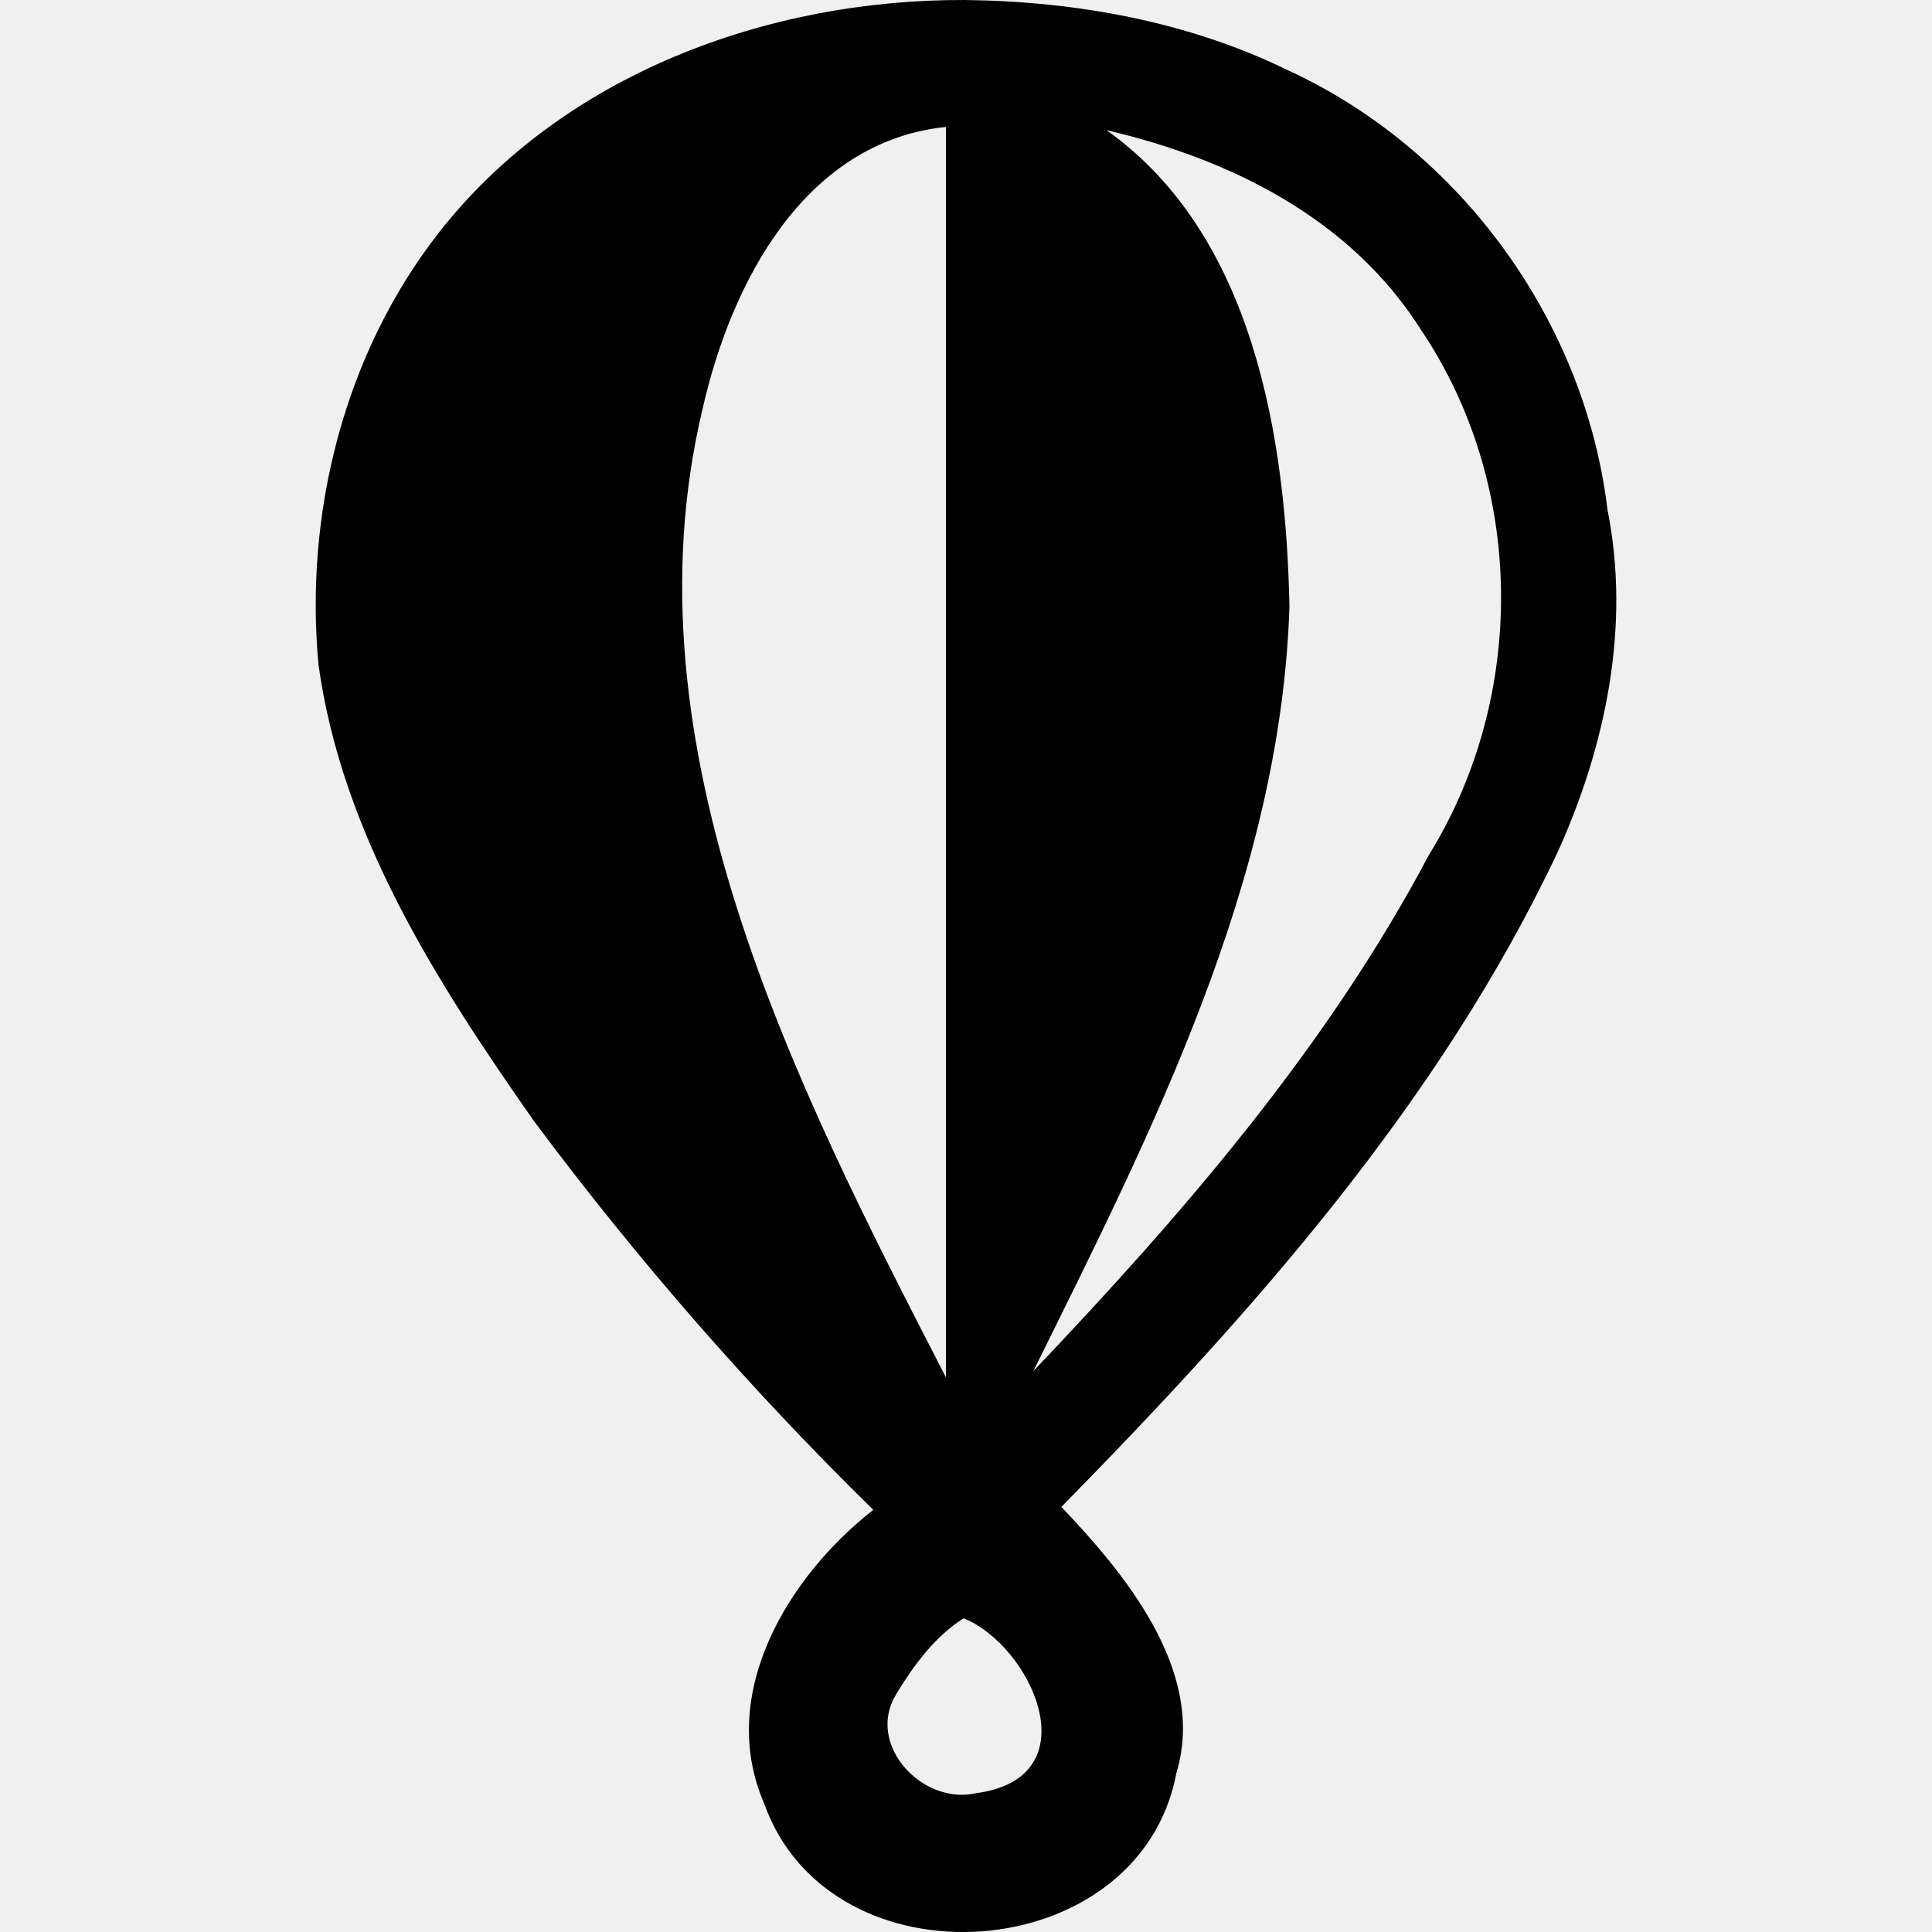
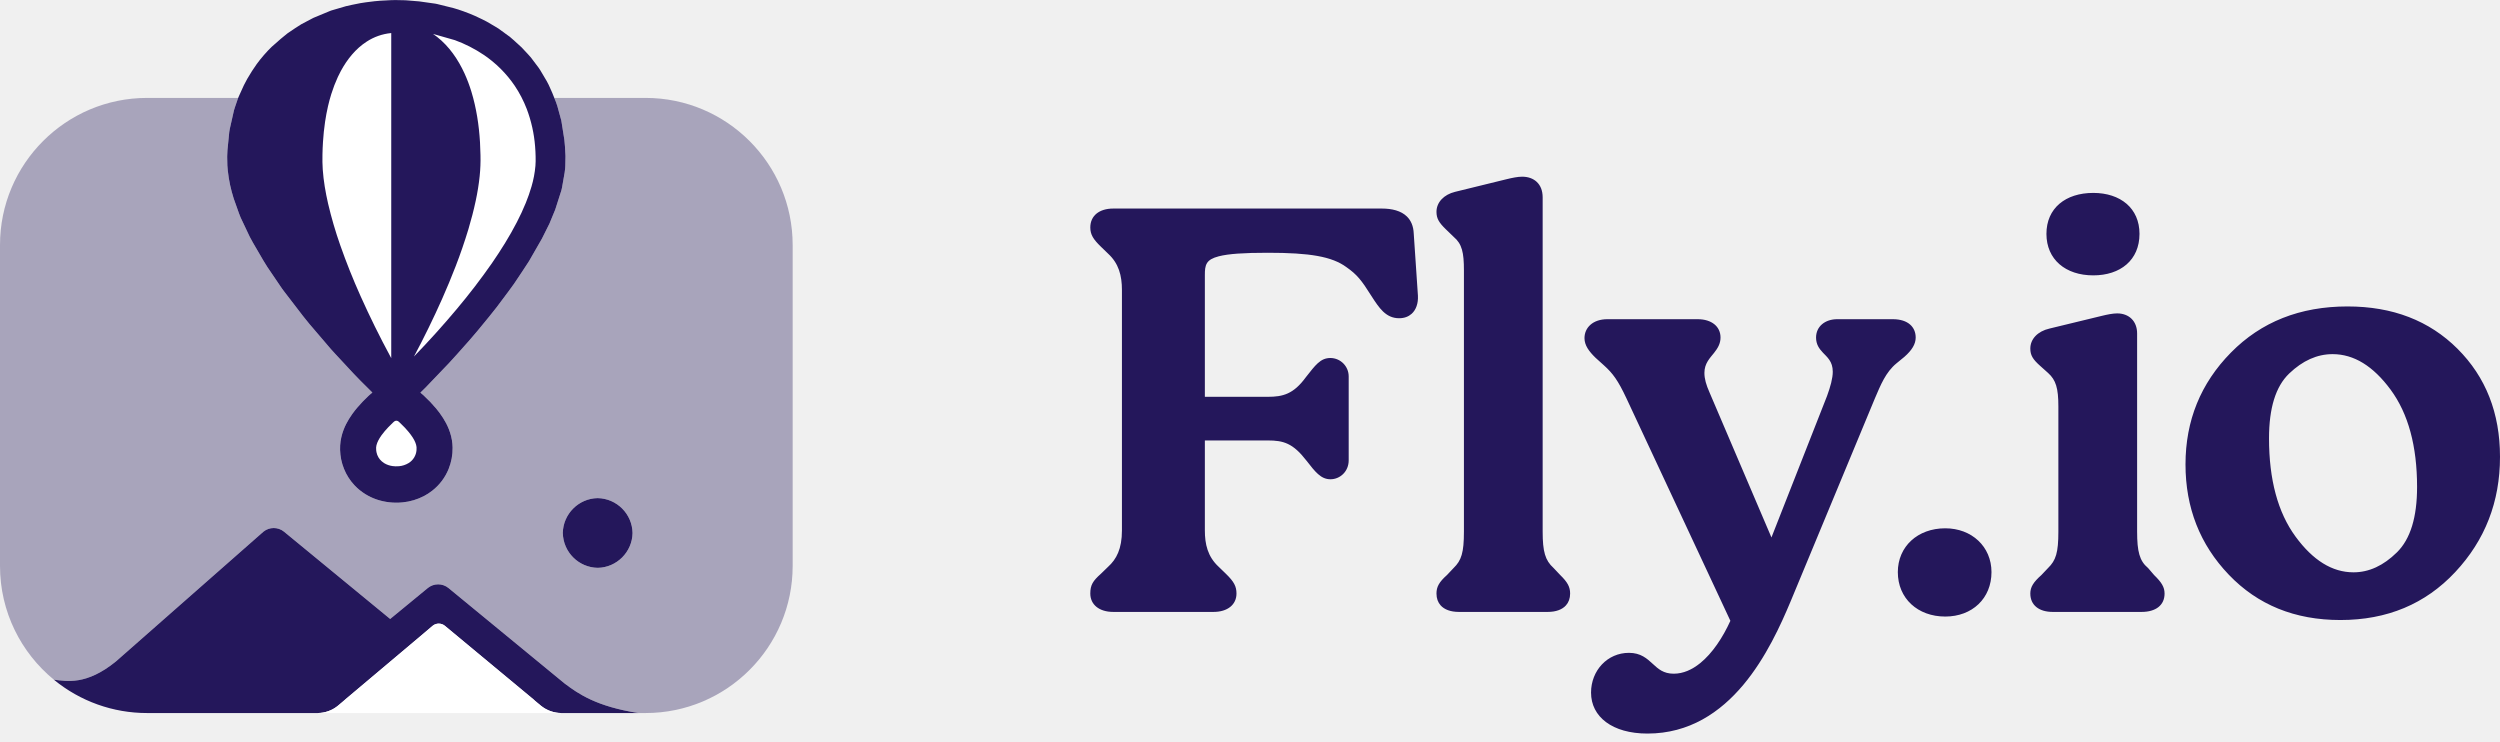
- <svg xmlns="http://www.w3.org/2000/svg" role="img" viewBox="0 0 24 24">
-   <path d="M11.987 0c-2.45-.01-5.002.925-6.541 2.897-1.17 1.502-1.664 3.474-1.49 5.356.29 2.112 1.476 3.96 2.676 5.672a41.5 41.5 0 0 0 4.216 4.831c-1.063.832-1.943 2.286-1.357 3.644.821 2.32 4.665 2.05 5.122-.372.39-1.288-.694-2.533-1.428-3.309 2.388-2.431 4.706-5.036 6.17-8.145.595-1.32.902-2.802.614-4.24-.28-2.341-1.823-4.473-3.967-5.46C14.76.266 13.364.016 11.987 0m-.236 1.577v15.534C9.881 13.483 7.724 9.266 8.73 5.069c.35-1.539 1.253-3.309 3.02-3.492m1.996.04c1.534.357 3.031 1.096 3.906 2.48 1.3 1.93 1.318 4.55.1 6.521-1.268 2.395-3.06 4.463-4.916 6.415 1.472-2.974 3.074-6.106 3.182-9.5-.043-2.08-.438-4.612-2.272-5.916M11.97 20.103c.848.342 1.597 1.983.153 2.173-.664.15-1.367-.599-.995-1.222.213-.355.488-.73.842-.95" />
+ <svg xmlns="http://www.w3.org/2000/svg" viewBox="0 0 300 89" fill-rule="evenodd" clip-rule="evenodd" stroke-linejoin="round" stroke-miterlimit="2">
+   <path d="M66.515 11.749h10.953c9.742 0 17.651 7.91 17.651 17.652v38.513c0 9.742-7.909 17.651-17.651 17.651h-.863c-5.014-.784-7.189-2.288-8.869-3.559L53.811 70.557a1.965 1.965 0 00-2.466 0l-4.524 3.72L34.08 63.8a1.964 1.964 0 00-2.465 0L13.914 79.372c-3.562 2.897-5.919 2.362-7.447 2.194C2.52 78.327 0 73.412 0 67.914V29.401c0-9.742 7.909-17.652 17.653-17.652h10.928l-.02.044-.368 1.074-.115.369-.496 2.2-.068.386-.218 2.203-.029.605-.004.212.021 1.01.049.592.123.927.157.834.185.768.241.832.626 1.761.206.528 1.089 2.301.384.707 1.26 2.162.482.779 1.757 2.589.254.342 2.287 2.977.739.916 2.611 3.053.537.587 2.152 2.316.853.883 1.409 1.4-.283.236-.176.159c-.478.446-.933.919-1.358 1.418-.204.241-.399.489-.584.746a9.577 9.577 0 00-.754 1.232 7.453 7.453 0 00-.302.685 6.319 6.319 0 00-.409 1.861l-.008.55c.02.776.178 1.542.467 2.263.292.73.719 1.399 1.258 1.973.391.417.837.78 1.326 1.079.416.255.86.465 1.321.625a7.4 7.4 0 003.119.354h.006a7.029 7.029 0 002.571-.763c.346-.183.675-.395.983-.636a6.304 6.304 0 001.981-2.635 6.566 6.566 0 00.469-2.546l-.025-.455a6.414 6.414 0 00-.427-1.753 7.136 7.136 0 00-.33-.716 9.74 9.74 0 00-.776-1.229 12.31 12.31 0 00-.41-.525 16.713 16.713 0 00-1.516-1.587l-.381-.325.646-.637 2.773-2.896.959-1.054 1.491-1.677.97-1.134 1.383-1.685.937-1.177 1.375-1.838.694-.952.984-1.472.821-1.255 1.545-2.691.884-1.766.026-.054.676-1.638a.56.56 0 00.023-.065l.729-2.273.077-.332.316-1.809.061-.49.019-.3.022-1.133-.006-.211-.058-1.015-.072-.788-.359-2.272c-.006-.03-.011-.06-.021-.09l-.461-1.68-.159-.467-.207-.517zm5.207 48.027c-2.283.033-4.151 1.901-4.183 4.183a4.264 4.264 0 004.183 4.181c2.281-.033 4.148-1.9 4.183-4.181a4.264 4.264 0 00-4.183-4.183z" fill="#24175b" fill-opacity=".35" />
+   <path d="M207.646 74.498l-12.457-26.666c-1.04-2.222-1.66-3.034-2.701-3.976l-1.012-.913c-.808-.783-1.338-1.508-1.338-2.369 0-1.233.976-2.271 2.755-2.271h10.815c1.697 0 2.755.883 2.755 2.201 0 .736-.338 1.288-.766 1.829-.507.643-1.168 1.269-1.168 2.412 0 .716.209 1.43.611 2.342l7.434 17.408 6.668-16.97c.41-1.129.69-2.123.69-2.919 0-1.239-.673-1.744-1.192-2.298-.452-.481-.813-.989-.813-1.804 0-1.331 1.083-2.201 2.541-2.201h6.66c1.867 0 2.755.966 2.755 2.201 0 .79-.455 1.523-1.351 2.313l-.942.774c-1.312 1.072-1.919 2.622-2.608 4.226l-10.099 24.329c-1.193 2.844-2.97 6.793-5.683 10.033-2.757 3.29-6.474 5.849-11.508 5.849-4.215 0-6.767-2.013-6.767-4.913 0-2.657 1.965-4.774 4.547-4.774 1.414 0 2.149.668 2.895 1.355.617.566 1.243 1.148 2.477 1.148 1.144 0 2.21-.484 3.177-1.266 1.476-1.194 2.712-3.073 3.625-5.08zM41.294 84.062l-.738.621a3.875 3.875 0 01-2.423.882h-20.48a17.58 17.58 0 01-11.186-3.999c1.528.168 3.885.703 7.447-2.194L31.615 63.8a1.964 1.964 0 012.465 0l12.741 10.477 4.524-3.72a1.965 1.965 0 012.466 0l13.925 11.449c1.68 1.271 3.855 2.775 8.869 3.559h-9.264a3.942 3.942 0 01-2.274-.757l-.162-.125-.688-.572a1.434 1.434 0 00-.182-.184c-.779-.653-10.645-8.826-10.645-8.826a1.158 1.158 0 00-1.484.003s.024.029-10.473 8.823a1.37 1.37 0 00-.139.135zm239.55-9.659c5.607 0 10.201-1.921 13.784-5.755C298.209 64.82 300 60.212 300 54.824c0-5.259-1.702-9.58-5.093-12.966-3.391-3.385-7.79-5.085-13.204-5.085-5.701 0-10.363 1.851-13.994 5.539-3.632 3.691-5.449 8.162-5.449 13.415 0 5.205 1.734 9.618 5.195 13.237 3.464 3.622 7.925 5.439 13.389 5.439zm-47.413-.417c3.242 0 5.547-2.183 5.547-5.33 0-3.073-2.381-5.26-5.547-5.26-3.318 0-5.692 2.191-5.692 5.26 0 3.144 2.376 5.33 5.692 5.33zm11.544-4.988l.79-.834c.938-.912 1.24-1.833 1.24-4.373V48.776c0-2.196-.298-3.176-1.23-4.015l-.928-.832c-.91-.803-1.209-1.302-1.209-2.104 0-1.14.884-2.075 2.306-2.399l6.303-1.53c.603-.146 1.283-.288 1.81-.288.725 0 1.319.238 1.735.652.417.415.662 1.011.662 1.758v23.773c0 2.397.291 3.512 1.292 4.354a.478.478 0 01.045.045l.705.821c.885.861 1.252 1.432 1.252 2.217 0 1.401-1.056 2.202-2.754 2.202h-10.672c-1.618 0-2.684-.796-2.684-2.202 0-.789.368-1.365 1.337-2.23zm-71.334.001l.789-.835c.939-.912 1.241-1.833 1.241-4.373v-31.35c0-2.126-.225-3.17-1.22-4.008l-.953-.922c-.821-.798-1.121-1.293-1.121-2.091 0-1.142.888-2.073 2.232-2.399l6.231-1.529c.604-.146 1.283-.289 1.811-.289.72 0 1.329.217 1.764.628.436.413.704 1.026.704 1.852v40.108c0 2.403.299 3.454 1.304 4.363l.804.851c.891.867 1.188 1.434 1.188 2.223 0 .582-.178 1.051-.494 1.409-.446.504-1.193.793-2.19.793H175.06c-.996 0-1.744-.289-2.191-.793-.315-.358-.492-.827-.492-1.409 0-.79.293-1.362 1.264-2.229zm-29.058-16.145v10.798c0 1.627.322 3.129 1.662 4.366l.867.841c.971.942 1.266 1.506 1.266 2.369 0 1.319-1.057 2.202-2.755 2.202h-12.032c-1.698 0-2.755-.883-2.755-2.202 0-1.024.301-1.509 1.271-2.374l.864-.839c1.005-.91 1.661-2.151 1.661-4.363V34.805c0-1.758-.389-3.196-1.662-4.367l-.868-.841c-.892-.866-1.266-1.435-1.266-2.3 0-1.398 1.061-2.271 2.755-2.271h32.23c1.231 0 2.314.274 3.005.952.481.472.788 1.137.823 2.06l.502 7.44c.05.93-.225 1.706-.761 2.184-.37.329-.867.526-1.493.526-.789 0-1.394-.298-1.934-.812-.485-.462-.917-1.111-1.405-1.875-1.177-1.881-1.725-2.558-2.98-3.438-1.746-1.288-4.407-1.731-9.437-1.731-2.903 0-4.735.127-5.889.424-.746.193-1.177.443-1.407.81-.237.376-.262.851-.262 1.431v14.62h7.558c1.808 0 3.08-.327 4.554-2.341l.008-.012c.591-.752 1.019-1.306 1.426-1.673.473-.429.929-.632 1.532-.632a2.212 2.212 0 012.182 2.203v10.079c0 1.35-1.052 2.271-2.182 2.271-.562 0-1.018-.2-1.493-.62-.409-.359-.838-.898-1.394-1.617-1.613-2.088-2.752-2.421-4.633-2.421h-7.558zm127.7-.255c0-3.616.788-6.215 2.42-7.778 1.613-1.543 3.346-2.324 5.209-2.324 2.563 0 4.873 1.435 6.956 4.255 2.128 2.884 3.181 6.781 3.181 11.686 0 3.62-.79 6.243-2.425 7.851-1.611 1.586-3.343 2.39-5.205 2.39-2.563 0-4.871-1.446-6.955-4.288-2.129-2.908-3.181-6.841-3.181-11.792zM71.722 59.776c-2.283.033-4.151 1.901-4.183 4.183a4.264 4.264 0 004.183 4.181c2.281-.033 4.148-1.9 4.183-4.181a4.264 4.264 0 00-4.183-4.183zm-27.037-12.67l-1.409-1.4-.853-.883-2.152-2.316-.537-.587-2.611-3.053-.739-.916-2.287-2.977-.254-.342-1.757-2.589-.482-.779-1.26-2.162-.384-.707-1.089-2.301-.206-.528-.626-1.761-.241-.832-.185-.768-.157-.834-.123-.927-.049-.592-.021-1.01.004-.212.029-.605.218-2.203.068-.386.496-2.2.115-.369.368-1.074.119-.278.586-1.288.406-.767.567-.934.564-.832.402-.528.464-.558.509-.561.437-.439 1.064-.936.777-.636a.804.804 0 01.058-.044l.92-.622.731-.466 1.388-.731c.021-.013.045-.023.067-.034l1.968-.817.182-.068 1.75-.512.739-.166.998-.2.663-.101 1.016-.126.693-.062 1.375-.073.539-.005 1.021.021.265.015 1.478.122 1.956.276.226.048 1.932.48.568.17.63.217.768.291.607.257.892.421.562.288 1.01.594.377.231 1.377 1.006.395.343.961.875.047.047.815.874.28.316.956 1.27.195.303.759 1.281.228.44.427.955.447 1.116.159.467.461 1.68c.009.03.016.06.021.09l.359 2.272.072.788.058 1.015.006.211-.022 1.133-.019.3-.061.49-.316 1.809-.077.332-.729 2.273a.56.56 0 01-.023.065l-.676 1.638-.026.054-.884 1.766-1.545 2.691-.821 1.255-.984 1.472-.694.952-1.375 1.838-.937 1.177-1.383 1.685-.97 1.134-1.491 1.677-.959 1.054-2.773 2.896-.646.637.381.325a16.84 16.84 0 011.516 1.587c.141.171.278.346.41.525.289.39.548.8.776 1.229.123.231.233.471.33.716.222.56.371 1.154.427 1.753l.025.455a6.566 6.566 0 01-.469 2.546 6.304 6.304 0 01-1.981 2.635 6.603 6.603 0 01-.983.636c-.8.417-1.673.676-2.571.763h-.006a7.4 7.4 0 01-3.119-.354 6.792 6.792 0 01-1.321-.625 6.433 6.433 0 01-1.326-1.079 6.302 6.302 0 01-1.258-1.973 6.534 6.534 0 01-.467-2.263l.008-.55a6.319 6.319 0 01.409-1.861c.089-.234.19-.462.302-.685a9.69 9.69 0 01.754-1.232c.184-.256.38-.505.584-.746.425-.499.88-.972 1.358-1.418l.176-.159.283-.236zm206.508-14.062c3.249 0 5.547-1.829 5.547-4.983 0-3.079-2.296-4.912-5.547-4.912-3.327 0-5.621 1.834-5.621 4.912s2.295 4.983 5.621 4.983z" fill="#24175b" />
+   <path d="M40.556 84.683l11.35-9.579a1.158 1.158 0 011.484-.003l11.515 9.582c.7.569 1.575.881 2.478.882H38.092c.899 0 1.77-.311 2.464-.882zm7.064-34.195l.112.033c.036.017.066.043.098.065l.093.082c.229.211.452.432.666.659.151.161.298.327.439.498.18.217.348.444.501.68.066.105.127.21.185.32.05.095.095.194.134.293a1.9 1.9 0 01.138.544l-.003.35c-.047.64-.4 1.22-.947 1.555-.35.212-.744.342-1.151.379l-.432.013-.365-.032a2.785 2.785 0 01-.502-.122 2.446 2.446 0 01-.475-.222l-.285-.209a1.957 1.957 0 01-.649-1.112 2.781 2.781 0 01-.033-.22l-.011-.334c.006-.09.02-.18.04-.269.049-.194.121-.383.212-.563.116-.225.25-.442.398-.647.247-.334.514-.652.801-.952.184-.194.373-.383.57-.565l.14-.126c.097-.065.098-.065.209-.098h.117zm-.717-46.517l.046-.004v39.007l-.098-.179a109.133 109.133 0 01-3.583-7.262 77.884 77.884 0 01-2.432-6.088 48 48 0 01-1.465-5.013c-.309-1.348-.545-2.715-.642-4.096a19.717 19.717 0 01-.034-1.77c.009-.514.03-1.027.063-1.541.051-.807.133-1.612.251-2.412.094-.629.21-1.256.353-1.875.114-.493.246-.982.397-1.463.217-.695.478-1.374.782-2.036.111-.239.23-.476.355-.709.753-1.395 1.775-2.68 3.113-3.54a6.513 6.513 0 012.894-1.019zm5.059.098l2.624.749a16.025 16.025 0 013.46 1.763 13.862 13.862 0 013.721 3.712 14.056 14.056 0 011.442 2.778 16.308 16.308 0 011.003 4.499c.035.403.054.807.062 1.212.01.375.007.752-.023 1.127-.074.84-.232 1.67-.471 2.479-.193.662-.42 1.313-.68 1.951a28.31 28.31 0 01-1.08 2.332c-.875 1.689-1.882 3.306-2.959 4.868a75.697 75.697 0 01-4.267 5.568 105.362 105.362 0 01-5.118 5.674 108.923 108.923 0 003.369-6.894 85.38 85.38 0 001.638-3.947 62.424 62.424 0 001.526-4.438c.336-1.123.632-2.257.877-3.404.209-.983.374-1.977.476-2.977.086-.834.117-1.673.096-2.51a35.718 35.718 0 00-.057-1.535c-.123-2.057-.435-4.108-1.035-6.081a17.87 17.87 0 00-.828-2.192c-.768-1.673-1.839-3.237-3.29-4.378l-.486-.356z" fill="#fff" />
</svg>
